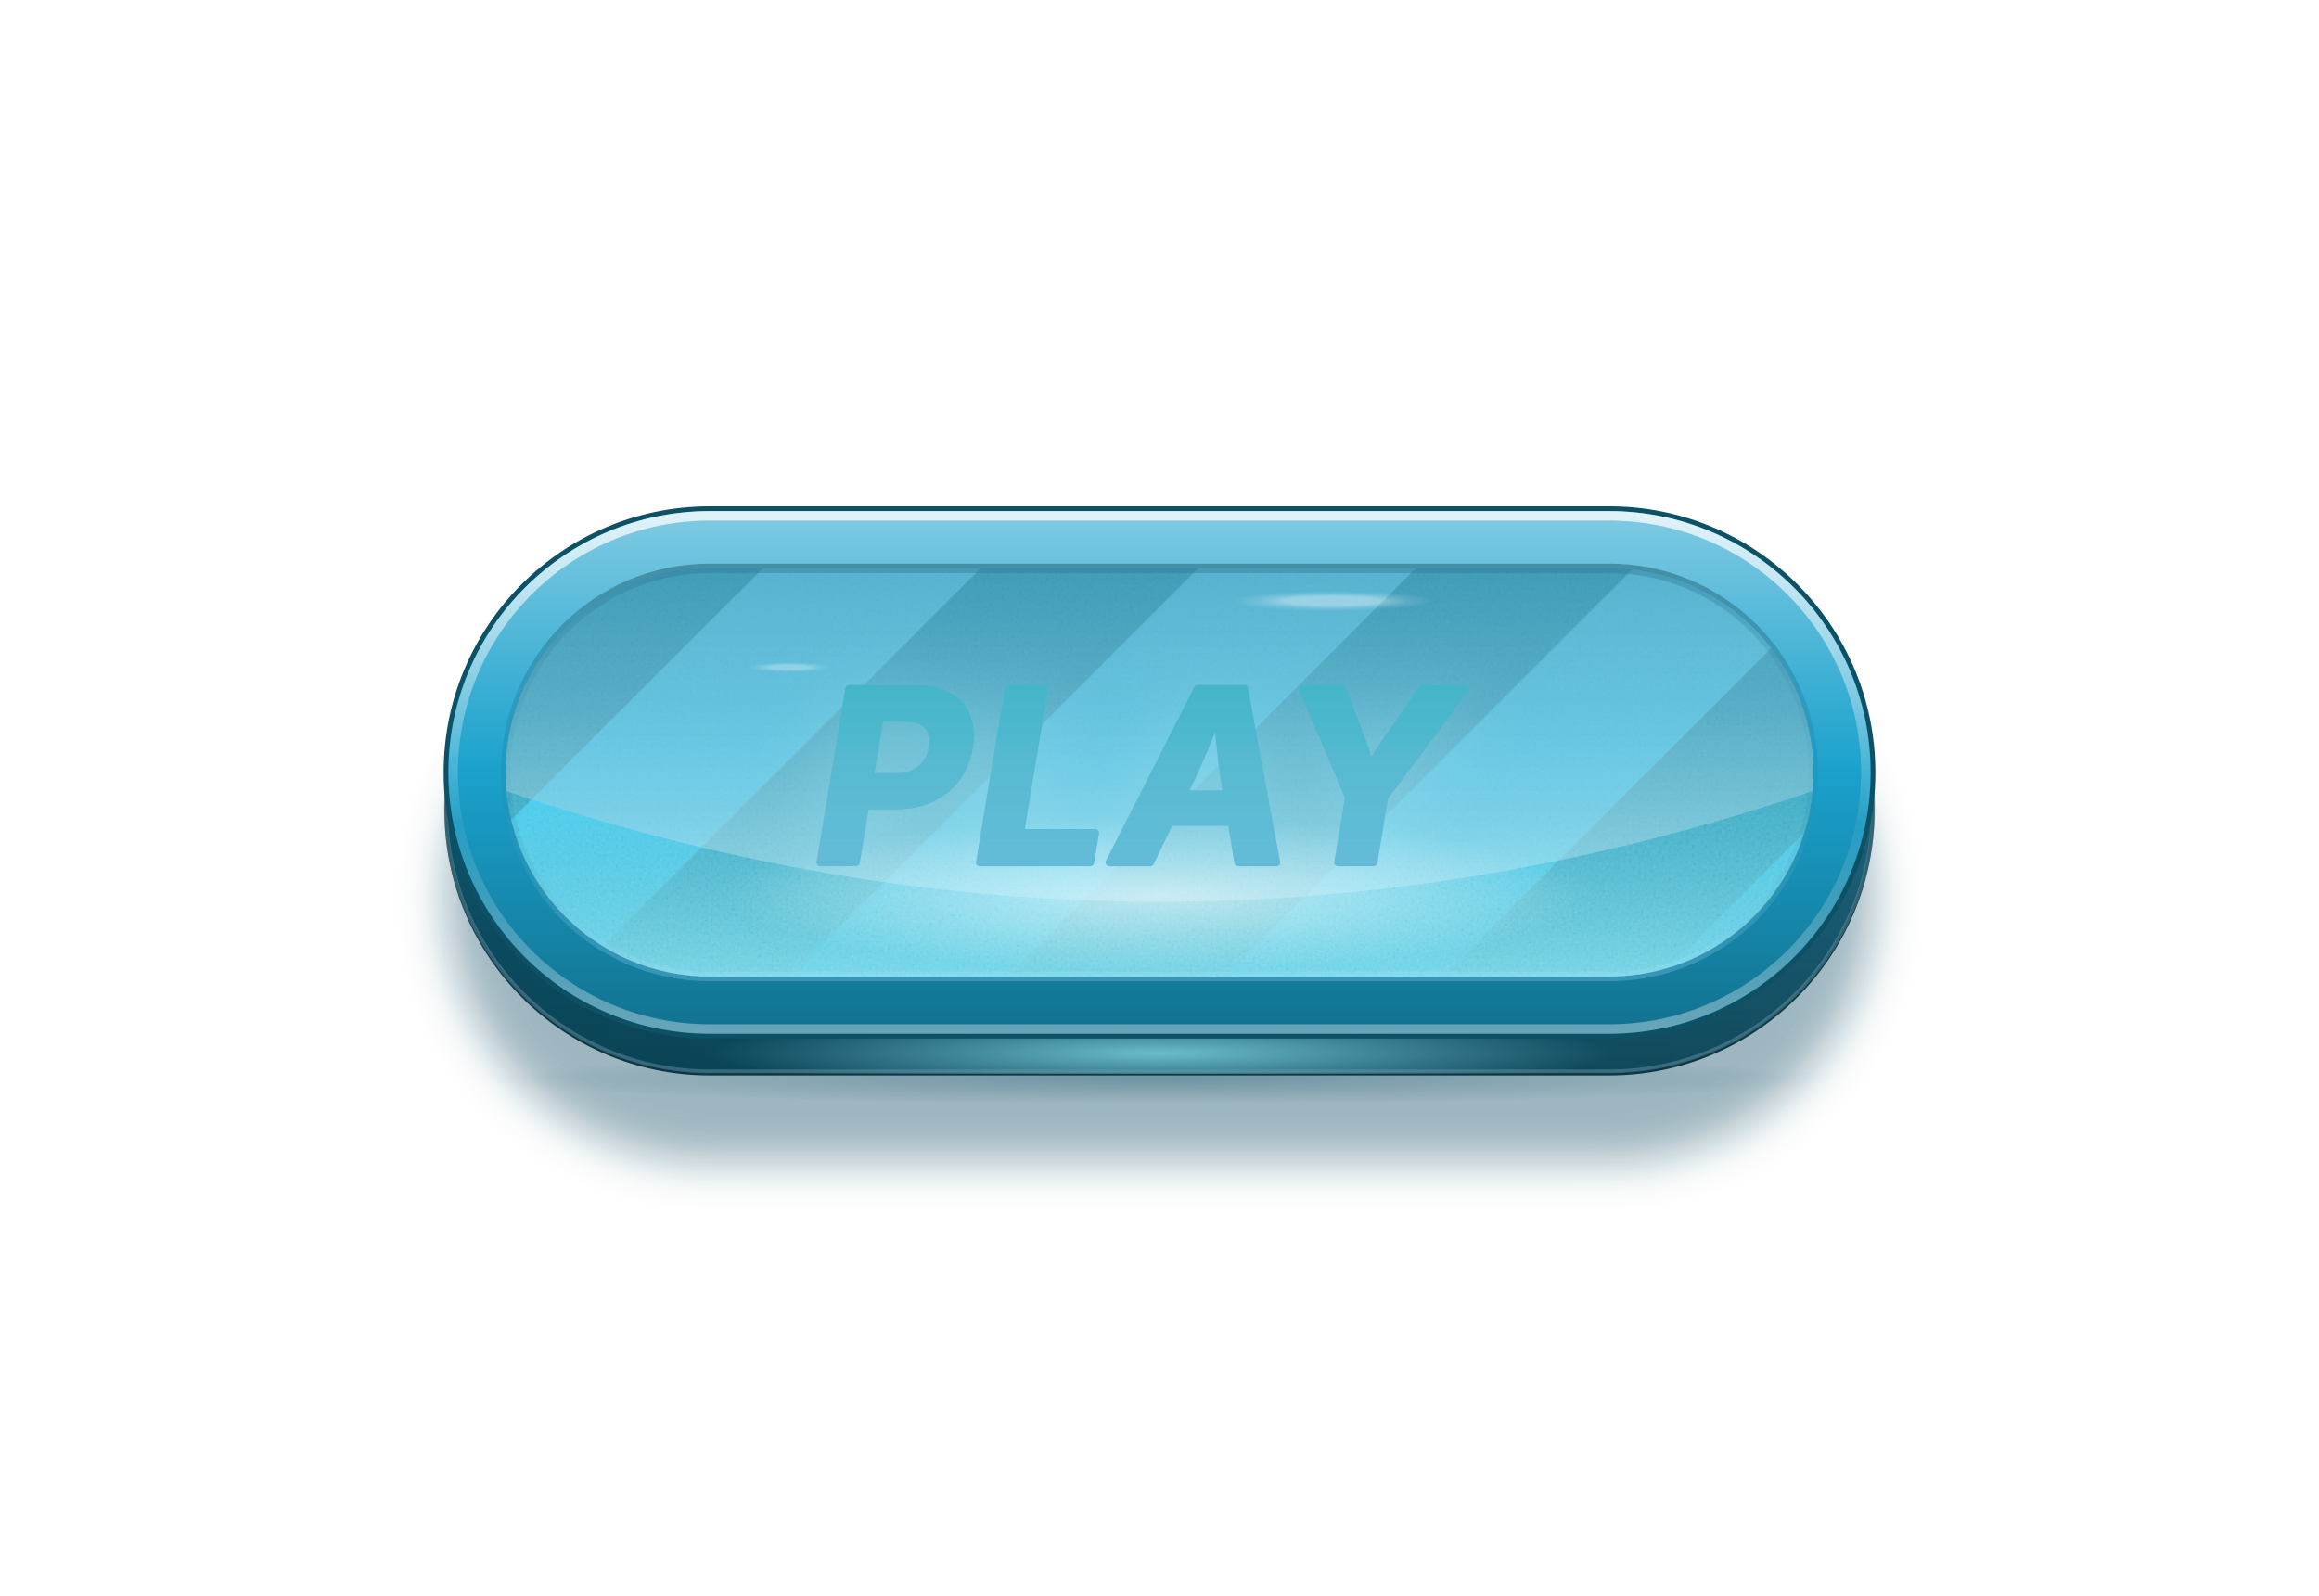
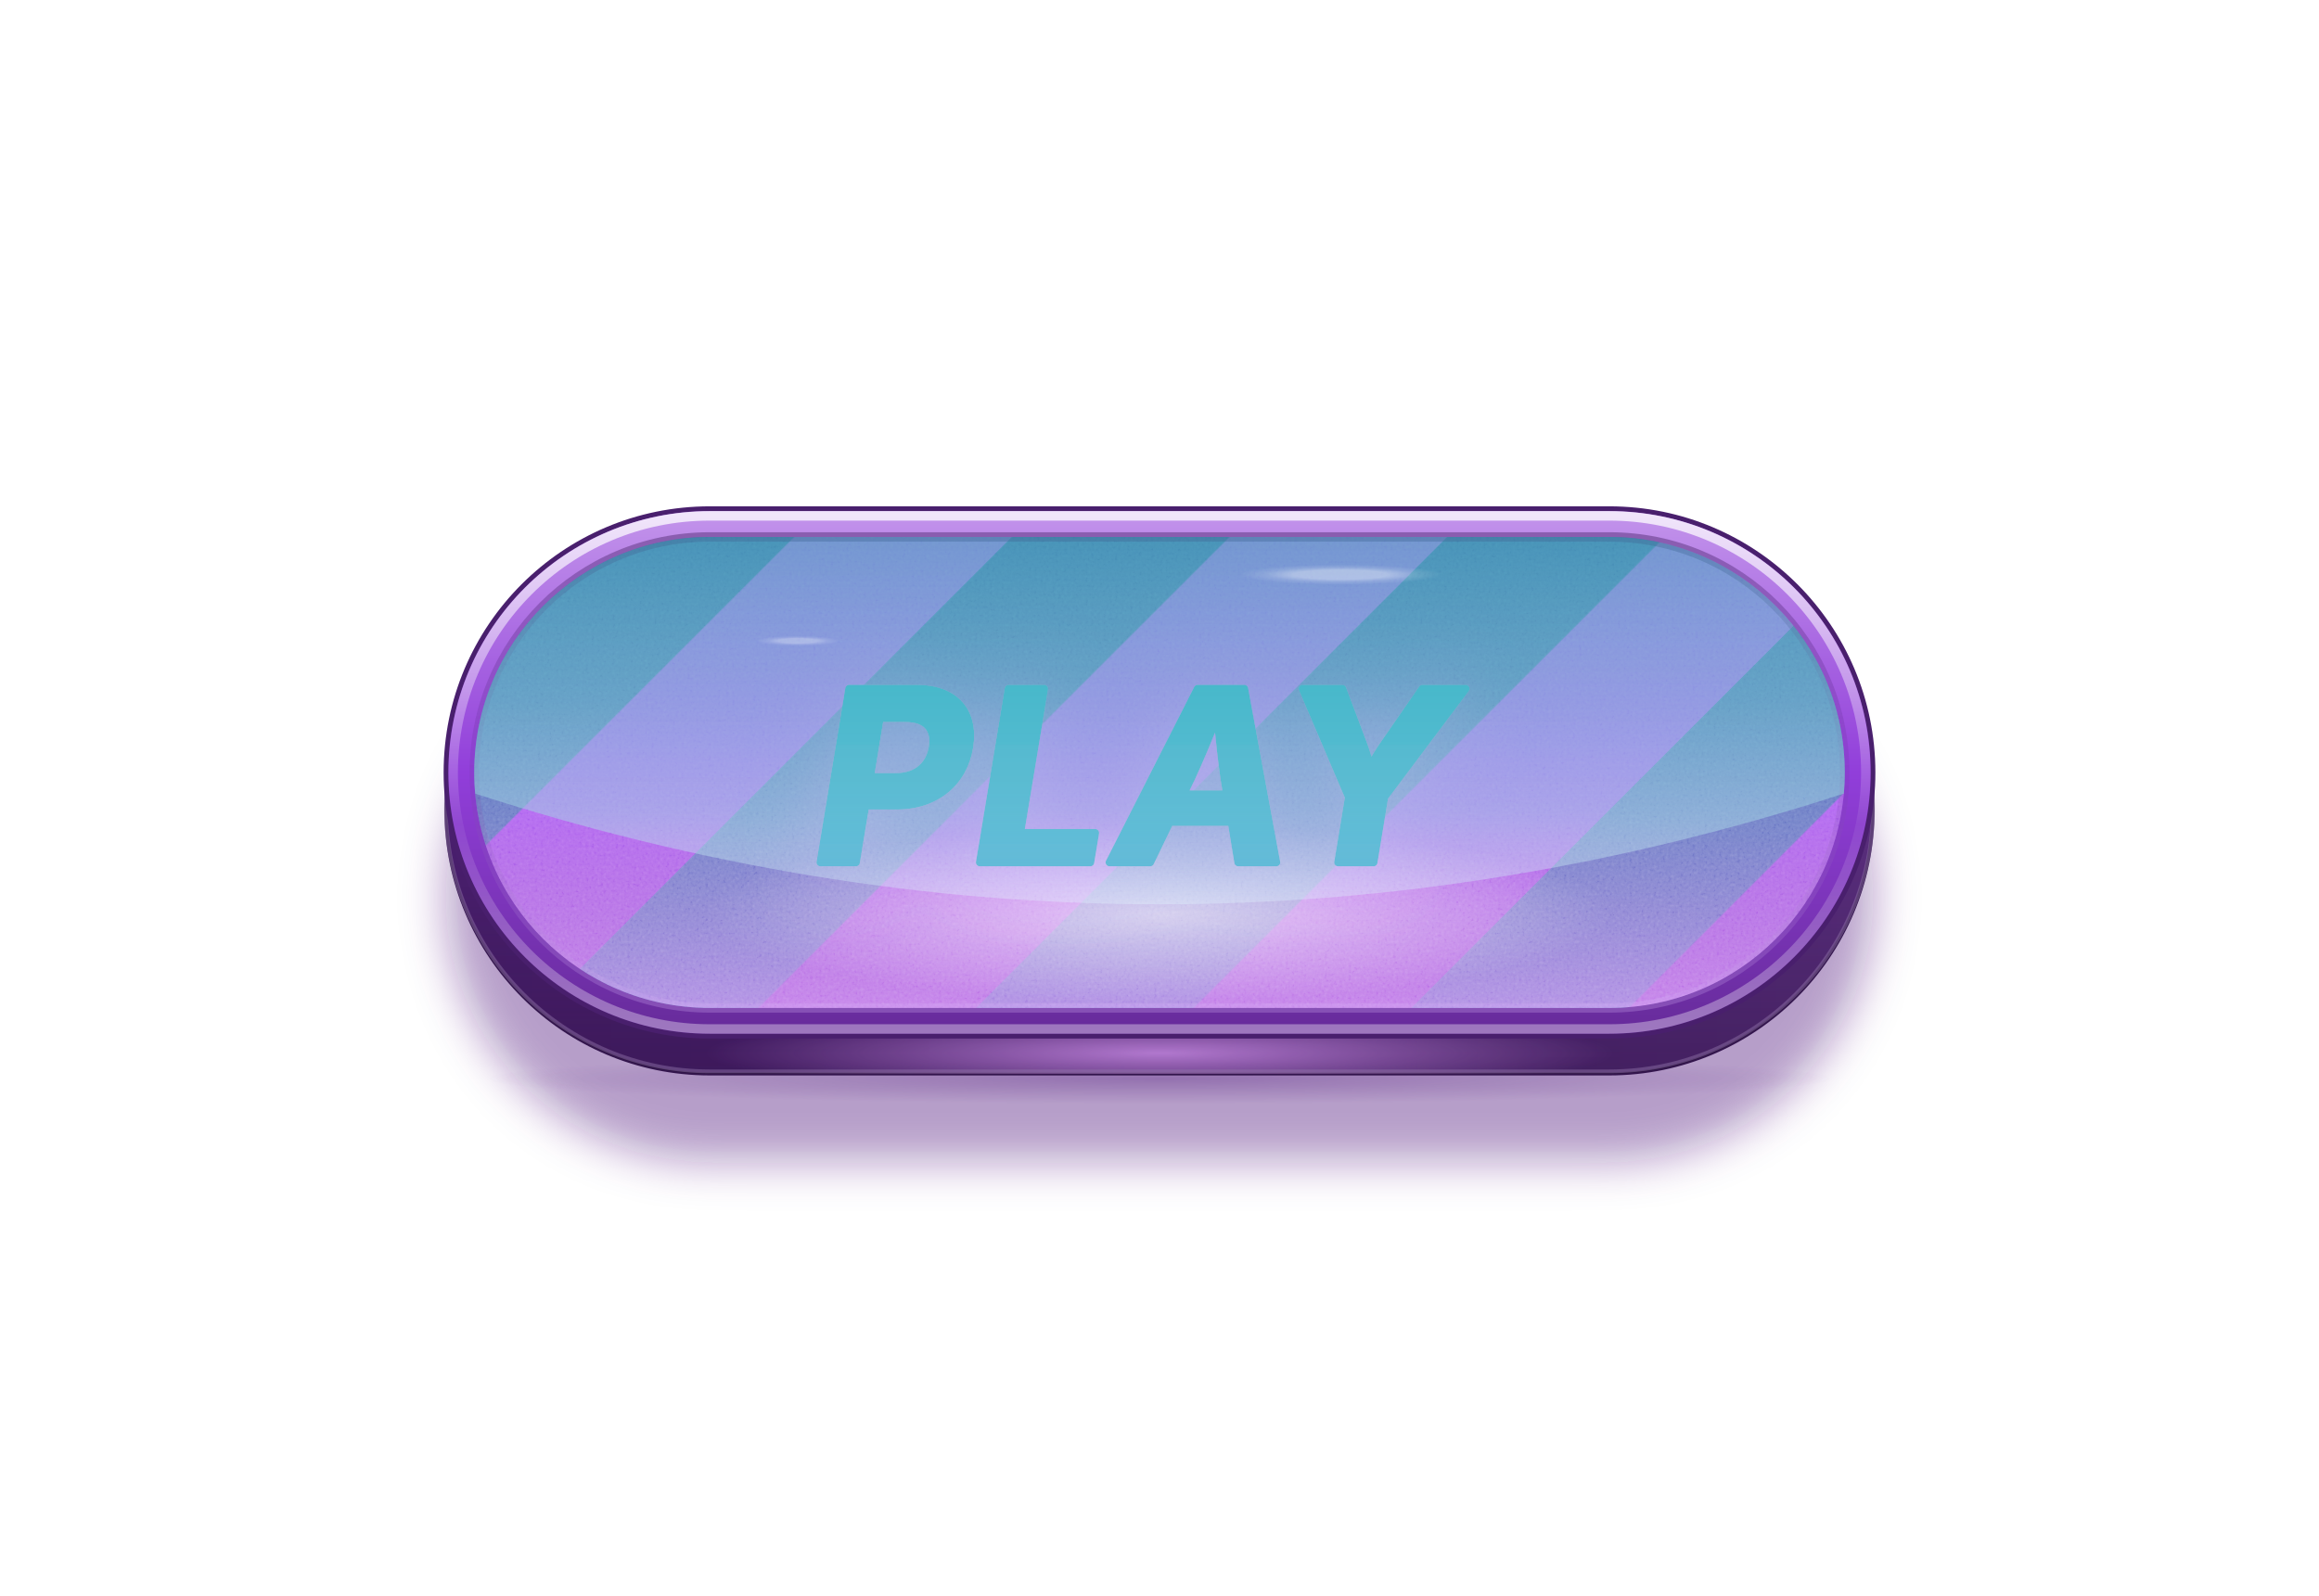
<svg xmlns="http://www.w3.org/2000/svg" width="738.358" height="508" viewBox="-90 -90 738.358 508" font-family="'Russo One', Inter, sans-serif" data-shell="52.0 72.0 454.4 168.0" role="img" aria-label="PLAY, default state">
  <defs>
    <linearGradient id="b18band" x1="0.500" y1="1.000" x2="0.500" y2="0.000">
-       <stop offset="0" stop-color="#12718f" />
-       <stop offset=".5" stop-color="#1aa1cc" />
-       <stop offset="1" stop-color="#81cbe3" />
+       <stop offset="0" stop-color="#662b99" />
+       <stop offset=".5" stop-color="#913eda" />
+       <stop offset="1" stop-color="#c395eb" />
    </linearGradient>
    <linearGradient id="b18ext" x1="1" y1="0.5" x2="0" y2="0.5">
-       <stop offset="0" stop-color="#1c6178" />
-       <stop offset="0.55" stop-color="#0e576f" />
-       <stop offset="1" stop-color="#0d5369" />
+       <stop offset="0" stop-color="#5a2e7e" />
+       <stop offset="0.55" stop-color="#4f2176" />
+       <stop offset="1" stop-color="#4b1f70" />
    </linearGradient>
    <linearGradient id="b18extv" x1="0" y1="0" x2="0" y2="1">
-       <stop offset="0.5" stop-color="#062732" stop-opacity="0" />
-       <stop offset="1" stop-color="#062732" stop-opacity="0.38" />
+       <stop offset="0.5" stop-color="#240f35" stop-opacity="0" />
+       <stop offset="1" stop-color="#240f35" stop-opacity="0.38" />
    </linearGradient>
    <radialGradient id="b18ct">
-       <stop offset="0" stop-color="#0A4A62" stop-opacity="1" />
-       <stop offset="1" stop-color="#0A4A62" stop-opacity="0" />
+       <stop offset="0" stop-color="#4A1178" stop-opacity="1" />
+       <stop offset="1" stop-color="#4A1178" stop-opacity="0" />
    </radialGradient>
    <clipPath id="b18ec">
      <path d="M 136 36 H 422.358 A 84 84 0 0 1 506.358 120 V 120 A 84 84 0 0 1 422.358 204 H 136 A 84 84 0 0 1 52 120 V 120 A 84 84 0 0 1 136 36 Z" transform="translate(0 12.0)" />
    </clipPath>
    <radialGradient id="b18eg">
-       <stop offset="0" stop-color="#95f1ff" stop-opacity="1" />
-       <stop offset="1" stop-color="#95f1ff" stop-opacity="0" />
+       <stop offset="0" stop-color="#e3a1ff" stop-opacity="1" />
+       <stop offset="1" stop-color="#e3a1ff" stop-opacity="0" />
    </radialGradient>
    <pattern id="b18pt" width="98.0" height="98.0" patternUnits="userSpaceOnUse" patternTransform="rotate(45)">
      <rect width="49.0" height="98.0" fill="#28879f" />
    </pattern>
    <linearGradient id="b18rim" x1="0.500" y1="1.000" x2="0.500" y2="0.000">
      <stop offset="0" stop-color="#ffffff" stop-opacity="0.45" />
      <stop offset=".4" stop-color="#ffffff" stop-opacity="0.08" />
      <stop offset="1" stop-color="#ffffff" stop-opacity="0.95" />
    </linearGradient>
    <linearGradient id="b18face" x1="0.500" y1="1.000" x2="0.500" y2="0.000">
-       <stop offset="0" stop-color="#2893b1" />
-       <stop offset="0.50" stop-color="#37c8f1" />
-       <stop offset="1" stop-color="#79daf6" />
+       <stop offset="0" stop-color="#7f45b6" />
+       <stop offset="0.50" stop-color="#ac5ef7" />
+       <stop offset="1" stop-color="#c793fa" />
    </linearGradient>
    <linearGradient id="b18ie" x1="0.500" y1="1.000" x2="0.500" y2="0.000">
-       <stop offset="0" stop-color="rgba(165,230,249,0.55)" />
-       <stop offset=".55" stop-color="rgba(17,105,133,0.35)" />
-       <stop offset="1" stop-color="rgba(11,68,86,0.90)" />
+       <stop offset="0" stop-color="rgba(218,183,251,0.55)" />
+       <stop offset=".55" stop-color="rgba(94,40,142,0.35)" />
+       <stop offset="1" stop-color="rgba(61,26,92,0.90)" />
    </linearGradient>
    <linearGradient id="b18ig" x1="0.500" y1="1.000" x2="0.500" y2="0.000">
-       <stop offset="0" stop-color="#95f1ff" stop-opacity="0.72" />
-       <stop offset="0.66" stop-color="#95f1ff" stop-opacity="0" />
+       <stop offset="0" stop-color="#e3a1ff" stop-opacity="0.72" />
+       <stop offset="0.66" stop-color="#e3a1ff" stop-opacity="0" />
    </linearGradient>
    <linearGradient id="b18gl" x1="0" y1="0" x2="0" y2="1">
      <stop offset="0" stop-color="#3d97b6" stop-opacity="0.62" />
      <stop offset="0.75" stop-color="#9fd1e2" stop-opacity="0.53" />
      <stop offset="1" stop-color="#e1f7ff" stop-opacity="0.33" />
    </linearGradient>
    <radialGradient id="b18sp">
      <stop offset="0" stop-color="#ffffff" stop-opacity="1" />
      <stop offset="0.46" stop-color="#ffffff" stop-opacity="1" />
      <stop offset="0.73" stop-color="#ffffff" stop-opacity="0.36" />
      <stop offset="1" stop-color="#ffffff" stop-opacity="0" />
    </radialGradient>
    <radialGradient id="b18bl">
      <stop offset="0" stop-color="#ffffff" stop-opacity="1" />
      <stop offset="1" stop-color="#ffffff" stop-opacity="0" />
    </radialGradient>
    <linearGradient id="b18tg" x1="0" y1="0" x2="0" y2="1">
      <stop offset="0" stop-color="#0db9c5" />
      <stop offset="1" stop-color="#1b9bc5" />
    </linearGradient>
    <filter id="b18tf" x="-70%" y="-70%" width="240%" height="240%" color-interpolation-filters="sRGB">
      <feDropShadow dx="-0.0" dy="4.5" stdDeviation="0.3" flood-color="#FFFFFF" flood-opacity="0.52" />
      <feDropShadow dx="0.0" dy="-4.5" stdDeviation="0.3" flood-color="#04080E" flood-opacity="0.44" />
-       <feDropShadow dx="0.0" dy="5.7" stdDeviation="1.4" flood-color="#659db3" flood-opacity="0.45" />
-       <feDropShadow dx="0" dy="0" stdDeviation="4.5" flood-color="#8FF0FF" flood-opacity="1.00" />
-       <feDropShadow dx="0" dy="0" stdDeviation="12.0" flood-color="#8FF0FF" flood-opacity="0.60" />
+       <feDropShadow dx="0.0" dy="5.7" stdDeviation="1.4" flood-color="#351452" flood-opacity="0.45" />
+       <feDropShadow dx="0" dy="0" stdDeviation="4.5" flood-color="#E29CFF" flood-opacity="1.00" />
+       <feDropShadow dx="0" dy="0" stdDeviation="12.0" flood-color="#E29CFF" flood-opacity="0.60" />
    </filter>
    <clipPath id="b18fc">
-       <path d="M 136 55 H 422.358 A 65 65 0 0 1 487.358 120 V 120 A 65 65 0 0 1 422.358 185 H 136 A 65 65 0 0 1 71 120 V 120 A 65 65 0 0 1 136 55 Z" />
+       <path d="M 136 45 H 422.358 A 75 75 0 0 1 497.358 120 V 120 A 75 75 0 0 1 422.358 195 H 136 A 75 75 0 0 1 61 120 V 120 A 75 75 0 0 1 136 45 Z" />
    </clipPath>
    <clipPath id="b18oc">
      <path d="M 136 36 H 422.358 A 84 84 0 0 1 506.358 120 V 120 A 84 84 0 0 1 422.358 204 H 136 A 84 84 0 0 1 52 120 V 120 A 84 84 0 0 1 136 36 Z" />
    </clipPath>
    <filter id="b18sb" x="-40%" y="-40%" width="180%" height="180%">
      <feGaussianBlur stdDeviation="7.0" />
    </filter>
    <filter id="b18nz" x="-5%" y="-5%" width="110%" height="110%">
      <feTurbulence type="fractalNoise" baseFrequency="1.05" numOctaves="2" seed="7" stitchTiles="stitch" />
      <feColorMatrix type="saturate" values="0" />
      <feComponentTransfer>
        <feFuncR type="linear" slope="2.6" intercept="-0.8" />
        <feFuncG type="linear" slope="2.6" intercept="-0.8" />
        <feFuncB type="linear" slope="2.6" intercept="-0.8" />
      </feComponentTransfer>
    </filter>
  </defs>
  <g opacity="1.00" transform="translate(0 36.0)">
    <g id="b18_cast-shadow">
-       <path d="M 136 36 H 422.358 A 84 84 0 0 1 506.358 120 V 120 A 84 84 0 0 1 422.358 204 H 136 A 84 84 0 0 1 52 120 V 120 A 84 84 0 0 1 136 36 Z" transform="translate(-0.0 40.0)" fill="#0A4A62" opacity="0.40" filter="url(#b18sb)" />
+       <path d="M 136 36 H 422.358 A 84 84 0 0 1 506.358 120 V 120 A 84 84 0 0 1 422.358 204 H 136 A 84 84 0 0 1 52 120 V 120 A 84 84 0 0 1 136 36 Z" transform="translate(-0.0 40.0)" fill="#4A1178" opacity="0.40" filter="url(#b18sb)" />
    </g>
    <g id="b18_contact-shadow">
      <ellipse cx="279.2" cy="217.5" rx="213.5" ry="8.1" fill="url(#b18ct)" opacity="0.32" />
    </g>
    <g transform="translate(0 0)">
      <g id="b18_extrusion">
        <g>
          <path d="M 136 36 H 422.358 A 84 84 0 0 1 506.358 120 V 120 A 84 84 0 0 1 422.358 204 H 136 A 84 84 0 0 1 52 120 V 120 A 84 84 0 0 1 136 36 Z" transform="translate(0 2.4)" fill="url(#b18ext)" />
          <path d="M 136 36 H 422.358 A 84 84 0 0 1 506.358 120 V 120 A 84 84 0 0 1 422.358 204 H 136 A 84 84 0 0 1 52 120 V 120 A 84 84 0 0 1 136 36 Z" transform="translate(0 4.8)" fill="url(#b18ext)" />
          <path d="M 136 36 H 422.358 A 84 84 0 0 1 506.358 120 V 120 A 84 84 0 0 1 422.358 204 H 136 A 84 84 0 0 1 52 120 V 120 A 84 84 0 0 1 136 36 Z" transform="translate(0 7.2)" fill="url(#b18ext)" />
          <path d="M 136 36 H 422.358 A 84 84 0 0 1 506.358 120 V 120 A 84 84 0 0 1 422.358 204 H 136 A 84 84 0 0 1 52 120 V 120 A 84 84 0 0 1 136 36 Z" transform="translate(0 9.6)" fill="url(#b18ext)" />
-           <path d="M 136 36 H 422.358 A 84 84 0 0 1 506.358 120 V 120 A 84 84 0 0 1 422.358 204 H 136 A 84 84 0 0 1 52 120 V 120 A 84 84 0 0 1 136 36 Z" transform="translate(0 12.0)" fill="url(#b18ext)" stroke="#093948" stroke-width="1" />
+           <path d="M 136 36 H 422.358 A 84 84 0 0 1 506.358 120 V 120 A 84 84 0 0 1 422.358 204 H 136 A 84 84 0 0 1 52 120 V 120 A 84 84 0 0 1 136 36 Z" transform="translate(0 12.0)" fill="url(#b18ext)" stroke="#33154d" stroke-width="1" />
          <path d="M 136 36 H 422.358 A 84 84 0 0 1 506.358 120 V 120 A 84 84 0 0 1 422.358 204 H 136 A 84 84 0 0 1 52 120 V 120 A 84 84 0 0 1 136 36 Z" transform="translate(0 12.0)" fill="url(#b18extv)" />
          <g clip-path="url(#b18ec)">
            <ellipse cx="279.2" cy="209.4" rx="145.4" ry="13.2" fill="url(#b18eg)" opacity="0.69" />
          </g>
-           <path d="M 136 36 H 422.358 A 84 84 0 0 1 506.358 120 V 120 A 84 84 0 0 1 422.358 204 H 136 A 84 84 0 0 1 52 120 V 120 A 84 84 0 0 1 136 36 Z" transform="translate(0 11.2)" fill="none" stroke="#6a97a6" stroke-width="1.2" opacity="0.45" />
+           <path d="M 136 36 H 422.358 A 84 84 0 0 1 506.358 120 V 120 A 84 84 0 0 1 422.358 204 H 136 A 84 84 0 0 1 52 120 V 120 A 84 84 0 0 1 136 36 Z" transform="translate(0 11.2)" fill="none" stroke="#9275aa" stroke-width="1.2" opacity="0.45" />
        </g>
      </g>
      <g id="b18_shell" opacity="1.00">
-         <path d="M 136 36 H 422.358 A 84 84 0 0 1 506.358 120 V 120 A 84 84 0 0 1 422.358 204 H 136 A 84 84 0 0 1 52 120 V 120 A 84 84 0 0 1 136 36 Z" fill="url(#b18band)" stroke="#0d5166" stroke-width="1.5" />
+         <path d="M 136 36 H 422.358 A 84 84 0 0 1 506.358 120 V 120 A 84 84 0 0 1 422.358 204 H 136 A 84 84 0 0 1 52 120 V 120 A 84 84 0 0 1 136 36 Z" fill="url(#b18band)" stroke="#491f6d" stroke-width="1.5" />
        <path d="M 136 38.3 H 422.358 A 81.7 81.7 0 0 1 504.058 120 V 120 A 81.7 81.7 0 0 1 422.358 201.7 H 136 A 81.7 81.7 0 0 1 54.3 120 V 120 A 81.7 81.7 0 0 1 136 38.3 Z" fill="none" stroke="url(#b18rim)" stroke-width="3.0" opacity="0.80" />
      </g>
      <g data-oclip="1" clip-path="url(#b18oc)">
        <g id="b18_face" opacity="1.00">
-           <path d="M 136 55 H 422.358 A 65 65 0 0 1 487.358 120 V 120 A 65 65 0 0 1 422.358 185 H 136 A 65 65 0 0 1 71 120 V 120 A 65 65 0 0 1 136 55 Z" fill="url(#b18face)" />
+           <path d="M 136 45 H 422.358 A 75 75 0 0 1 497.358 120 V 120 A 75 75 0 0 1 422.358 195 H 136 A 75 75 0 0 1 61 120 V 120 A 75 75 0 0 1 136 45 Z" fill="url(#b18face)" />
          <g clip-path="url(#b18fc)">
-             <rect x="51" y="35" width="456.358" height="170" fill="url(#b18pt)" opacity="0.71" />
-             <path d="M 136 55 H 422.358 A 65 65 0 0 1 487.358 120 V 120 A 65 65 0 0 1 422.358 185 H 136 A 65 65 0 0 1 71 120 V 120 A 65 65 0 0 1 136 55 Z" fill="url(#b18ig)" />
-             <ellipse cx="279.2" cy="159.0" rx="137.9" ry="24.3" fill="url(#b18bl)" opacity="0.60" />
-             <rect x="71" y="55" width="416.358" height="130" filter="url(#b18nz)" opacity="0.15" style="mix-blend-mode:overlay" />
+             <rect x="41" y="25" width="476.358" height="190" fill="url(#b18pt)" opacity="0.71" />
+             <path d="M 136 45 H 422.358 A 75 75 0 0 1 497.358 120 V 120 A 75 75 0 0 1 422.358 195 H 136 A 75 75 0 0 1 61 120 V 120 A 75 75 0 0 1 136 45 Z" fill="url(#b18ig)" />
+             <ellipse cx="279.2" cy="165.0" rx="144.5" ry="28.1" fill="url(#b18bl)" opacity="0.60" />
+             <rect x="61" y="45" width="436.358" height="150" filter="url(#b18nz)" opacity="0.15" style="mix-blend-mode:overlay" />
          </g>
-           <path d="M 136 55 H 422.358 A 65 65 0 0 1 487.358 120 V 120 A 65 65 0 0 1 422.358 185 H 136 A 65 65 0 0 1 71 120 V 120 A 65 65 0 0 1 136 55 Z" fill="none" stroke="url(#b18ie)" stroke-width="3.0" opacity="0.45" />
+           <path d="M 136 45 H 422.358 A 75 75 0 0 1 497.358 120 V 120 A 75 75 0 0 1 422.358 195 H 136 A 75 75 0 0 1 61 120 V 120 A 75 75 0 0 1 136 45 Z" fill="none" stroke="url(#b18ie)" stroke-width="3.0" opacity="0.45" />
        </g>
        <g id="b18_content" opacity="1.00">
          <text x="271.2" y="121.0" font-size="76.0" font-weight="700" font-style="italic" letter-spacing="0.020em" fill="url(#b18tg)" stroke="url(#b18tg)" stroke-width="2.5" stroke-linejoin="round" paint-order="stroke" text-anchor="middle" dominant-baseline="central" filter="url(#b18tf)">PLAY</text>
        </g>
        <g id="b18_gloss" opacity="1.00" clip-path="url(#b18fc)">
-           <path d="M 69 53 H 489.358 V 125.2 Q 279.2 197.2 69 125.2 Z" fill="url(#b18gl)" />
+           <path d="M 59 43 H 499.358 V 126.0 Q 279.2 198.0 59 126.0 Z" fill="url(#b18gl)" />
        </g>
        <g id="b18_specular" opacity="1.00" clip-path="url(#b18fc)">
-           <g transform="rotate(0.0 334.1 65.4)">
-             <ellipse cx="334.1" cy="65.4" rx="32.0" ry="3.2" fill="url(#b18sp)" opacity="0.38" />
-             <ellipse cx="161.3" cy="86.5" rx="13.4" ry="1.6" fill="url(#b18sp)" opacity="0.30" />
+           <g transform="rotate(0.0 336.8 57.0)">
+             <ellipse cx="336.8" cy="57.0" rx="32.0" ry="3.2" fill="url(#b18sp)" opacity="0.38" />
+             <ellipse cx="164.0" cy="78.1" rx="13.4" ry="1.6" fill="url(#b18sp)" opacity="0.30" />
          </g>
        </g>
      </g>
    </g>
  </g>
</svg>
